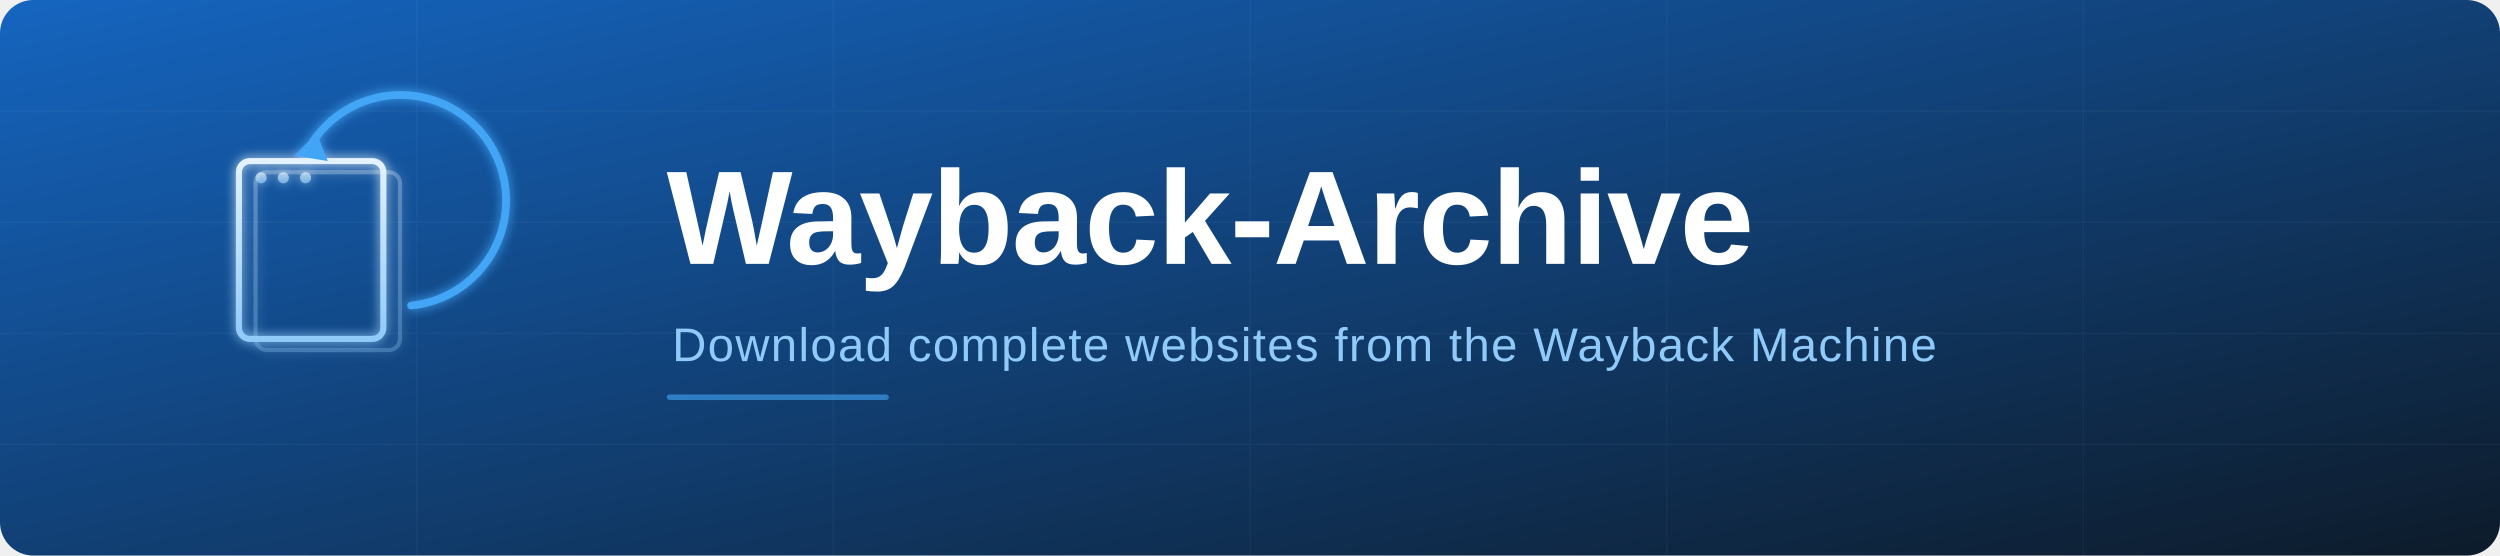
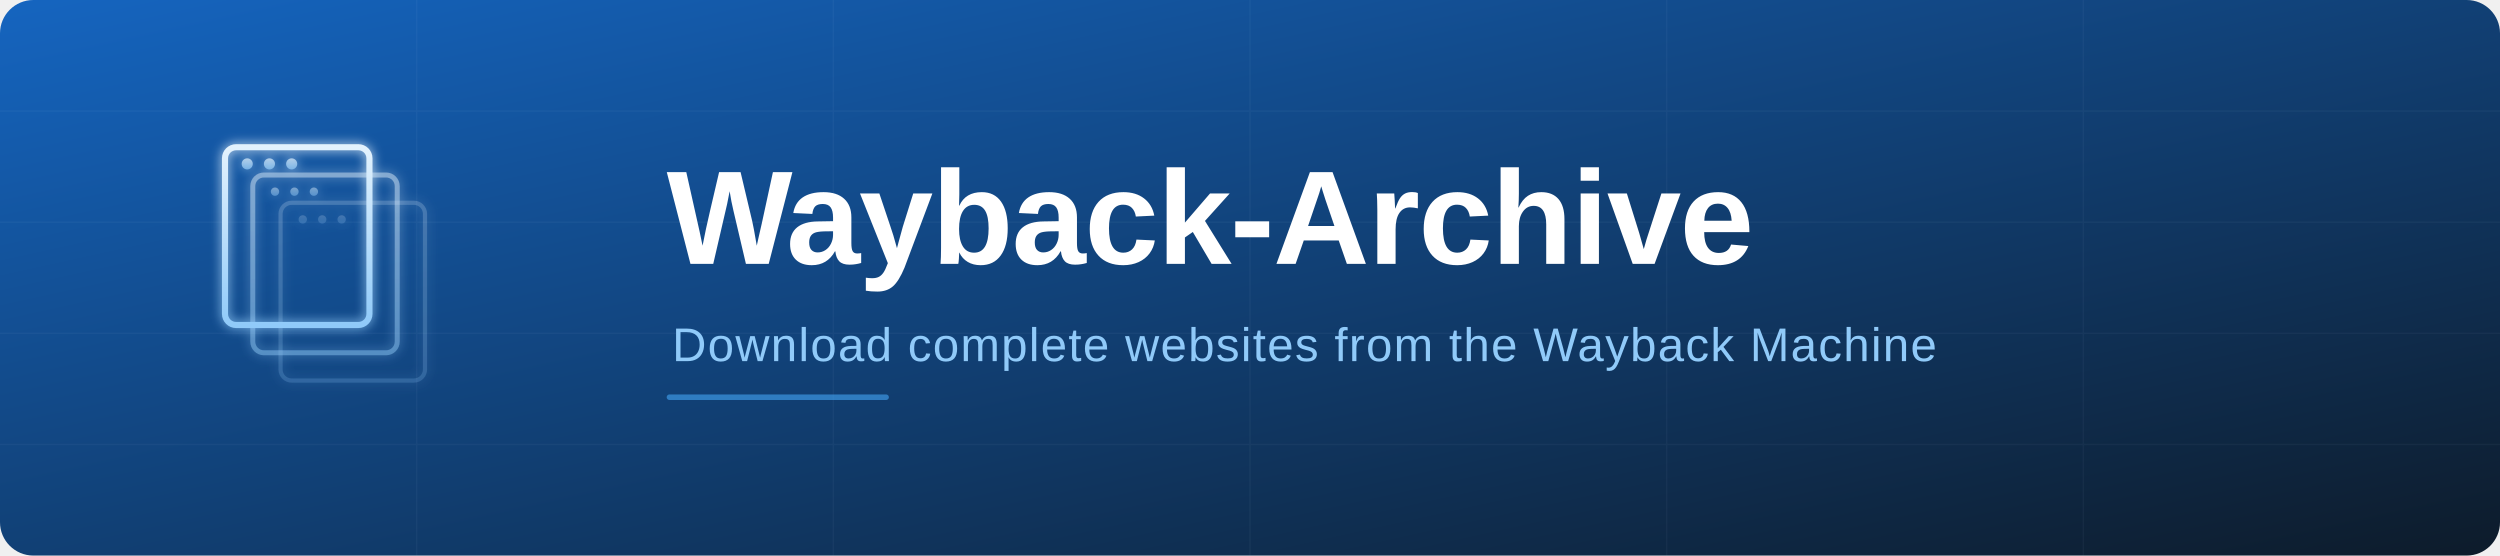
<svg xmlns="http://www.w3.org/2000/svg" viewBox="0 0 900 200" width="900" height="200">
  <defs>
    <linearGradient id="bg" x1="0%" y1="0%" x2="100%" y2="100%">
      <stop offset="0%" stop-color="#1565C0" />
      <stop offset="100%" stop-color="#0D1B2A" />
    </linearGradient>
    <linearGradient id="iconGrad" x1="0%" y1="0%" x2="0%" y2="100%">
      <stop offset="0%" stop-color="#E3F2FD" />
      <stop offset="100%" stop-color="#90CAF9" />
    </linearGradient>
    <filter id="glow">
      <feGaussianBlur stdDeviation="2" result="blur" />
      <feMerge>
        <feMergeNode in="blur" />
        <feMergeNode in="SourceGraphic" />
      </feMerge>
    </filter>
  </defs>
  <rect width="900" height="200" rx="12" fill="url(#bg)" />
  <g opacity="0.04" stroke="#E3F2FD" stroke-width="0.5" fill="none">
    <line x1="0" y1="40" x2="900" y2="40" />
    <line x1="0" y1="80" x2="900" y2="80" />
    <line x1="0" y1="120" x2="900" y2="120" />
    <line x1="0" y1="160" x2="900" y2="160" />
    <line x1="150" y1="0" x2="150" y2="200" />
    <line x1="300" y1="0" x2="300" y2="200" />
    <line x1="450" y1="0" x2="450" y2="200" />
    <line x1="600" y1="0" x2="600" y2="200" />
    <line x1="750" y1="0" x2="750" y2="200" />
  </g>
-   <g transform="translate(120, 100)" filter="url(#glow)">
-     <rect x="-28" y="-38" width="52" height="64" rx="4" fill="none" stroke="url(#iconGrad)" stroke-width="1.5" opacity="0.3" />
-     <rect x="-34" y="-42" width="52" height="64" rx="4" fill="none" stroke="url(#iconGrad)" stroke-width="2.2" />
-     <line x1="-34" y1="-30" x2="18" y2="-30" stroke="url(#iconGrad)" stroke-width="1.5" opacity="0.5" />
-     <circle cx="-26" cy="-36" r="2" fill="url(#iconGrad)" opacity="0.7" />
-     <circle cx="-18" cy="-36" r="2" fill="url(#iconGrad)" opacity="0.7" />
-     <circle cx="-10" cy="-36" r="2" fill="url(#iconGrad)" opacity="0.7" />
-     <line x1="-26" y1="-20" x2="10" y2="-20" stroke="url(#iconGrad)" stroke-width="1.8" stroke-linecap="round" opacity="0.5" />
-     <line x1="-26" y1="-10" x2="2" y2="-10" stroke="url(#iconGrad)" stroke-width="1.8" stroke-linecap="round" opacity="0.35" />
-     <line x1="-26" y1="0" x2="8" y2="0" stroke="url(#iconGrad)" stroke-width="1.8" stroke-linecap="round" opacity="0.25" />
-     <path d="M 28,10 A 38,38 0 1,0 -8,-48" fill="none" stroke="#42A5F5" stroke-width="2.8" stroke-linecap="round" />
-     <polygon points="-14,-44 -6,-52 -2,-42" fill="#42A5F5" />
+   <g transform="translate(115, 95)" filter="url(#glow)">
+     <g opacity="0.2">
+       <rect x="-14" y="-22" width="52" height="64" rx="4" fill="none" stroke="url(#iconGrad)" stroke-width="1.5" />
+       <line x1="-14" y1="-10" x2="38" y2="-10" stroke="url(#iconGrad)" stroke-width="1" opacity="0.5" />
+       <circle cx="-6" cy="-16" r="1.5" fill="url(#iconGrad)" />
+       <circle cx="1" cy="-16" r="1.5" fill="url(#iconGrad)" />
+       <circle cx="8" cy="-16" r="1.5" fill="url(#iconGrad)" />
+     </g>
+     <g opacity="0.45">
+       <rect x="-24" y="-32" width="52" height="64" rx="4" fill="none" stroke="url(#iconGrad)" stroke-width="1.8" />
+       <line x1="-24" y1="-20" x2="28" y2="-20" stroke="url(#iconGrad)" stroke-width="1.2" opacity="0.5" />
+       <circle cx="-16" cy="-26" r="1.5" fill="url(#iconGrad)" />
+       <circle cx="-9" cy="-26" r="1.5" fill="url(#iconGrad)" />
+       <circle cx="-2" cy="-26" r="1.5" fill="url(#iconGrad)" />
+       <line x1="-16" y1="-10" x2="16" y2="-10" stroke="url(#iconGrad)" stroke-width="1.5" stroke-linecap="round" opacity="0.3" />
+       <line x1="-16" y1="-1" x2="8" y2="-1" stroke="url(#iconGrad)" stroke-width="1.5" stroke-linecap="round" opacity="0.2" />
+     </g>
+     <g opacity="1">
+       <rect x="-34" y="-42" width="52" height="64" rx="4" fill="none" stroke="url(#iconGrad)" stroke-width="2.2" />
+       <line x1="-34" y1="-30" x2="18" y2="-30" stroke="url(#iconGrad)" stroke-width="1.5" opacity="0.5" />
+       <circle cx="-26" cy="-36" r="2" fill="url(#iconGrad)" opacity="0.7" />
+       <circle cx="-18" cy="-36" r="2" fill="url(#iconGrad)" opacity="0.7" />
+       <circle cx="-10" cy="-36" r="2" fill="url(#iconGrad)" opacity="0.7" />
+       <line x1="-26" y1="-20" x2="10" y2="-20" stroke="url(#iconGrad)" stroke-width="1.8" stroke-linecap="round" opacity="0.5" />
+       <line x1="-26" y1="-10" x2="2" y2="-10" stroke="url(#iconGrad)" stroke-width="1.8" stroke-linecap="round" opacity="0.35" />
+       <line x1="-26" y1="0" x2="8" y2="0" stroke="url(#iconGrad)" stroke-width="1.8" stroke-linecap="round" opacity="0.25" />
+     </g>
  </g>
  <text x="240" y="95" font-family="'Segoe UI', 'Helvetica Neue', Arial, sans-serif" font-size="48" font-weight="700" fill="#FFFFFF" letter-spacing="-0.5">Wayback-Archive</text>
  <text x="242" y="130" font-family="'Segoe UI', 'Helvetica Neue', Arial, sans-serif" font-size="17" fill="#90CAF9" letter-spacing="0.5">Download complete websites from the Wayback Machine</text>
  <rect x="240" y="142" width="80" height="2" rx="1" fill="#42A5F5" opacity="0.6" />
</svg>
